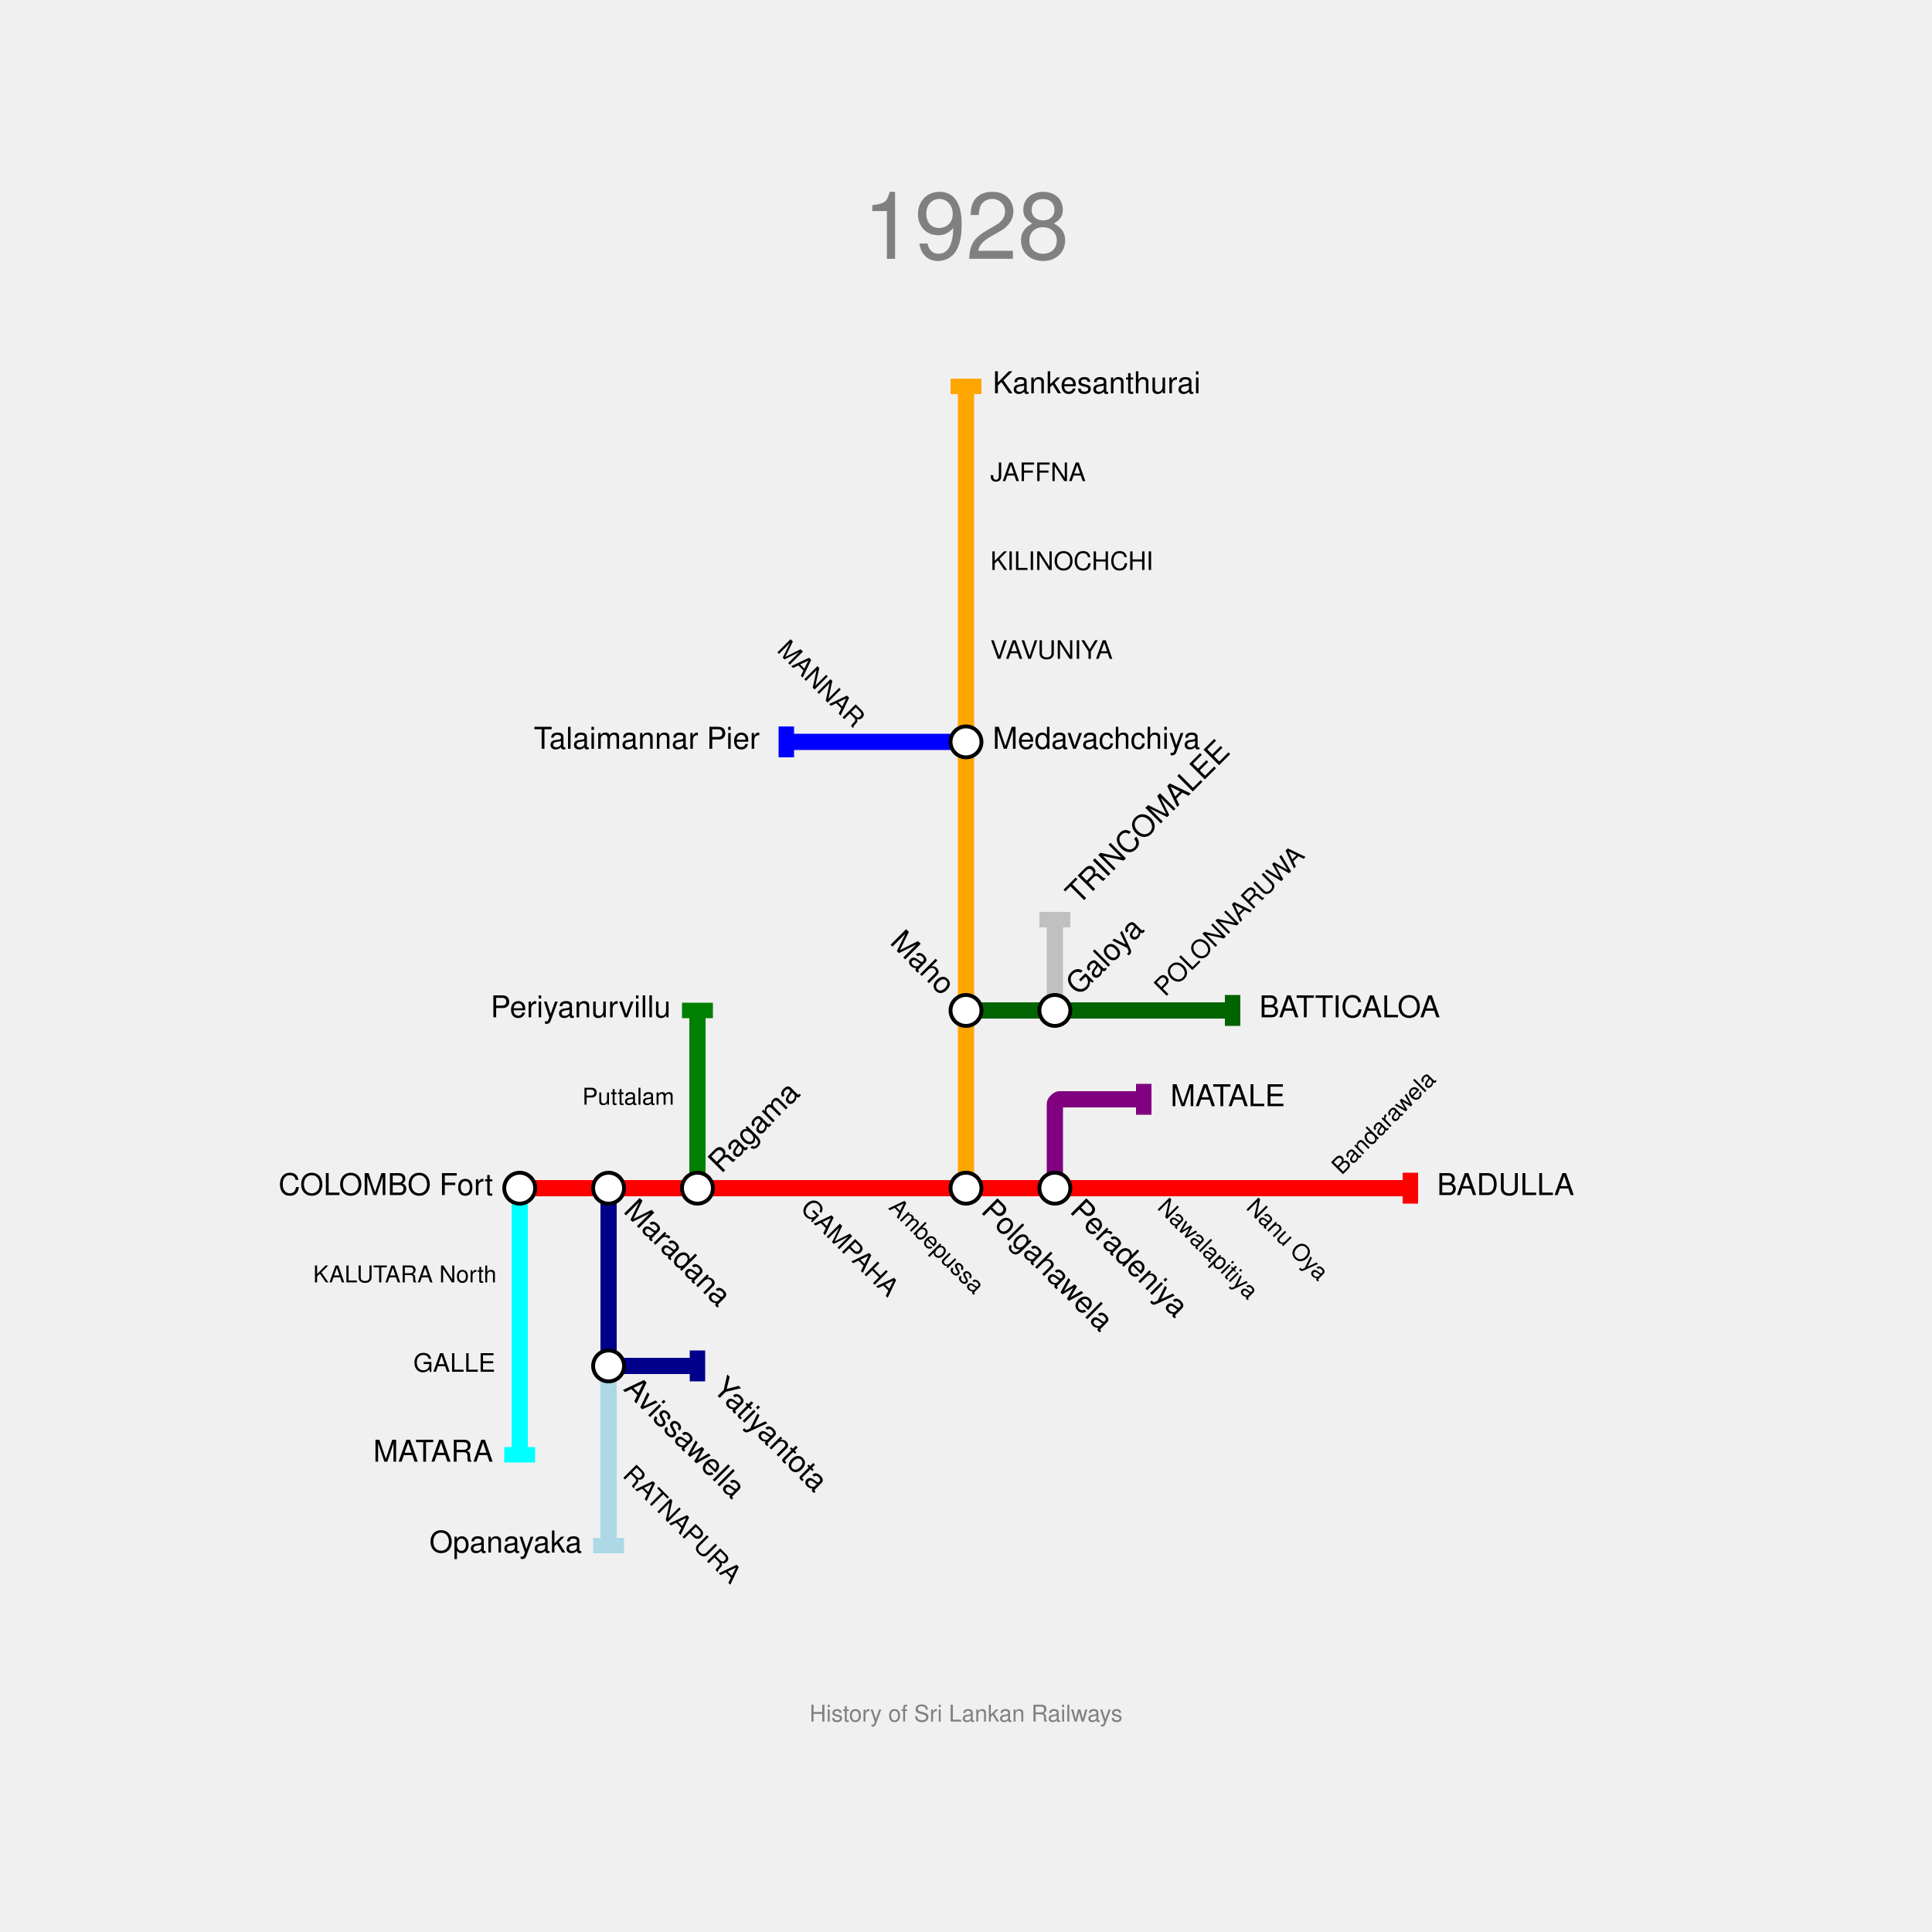
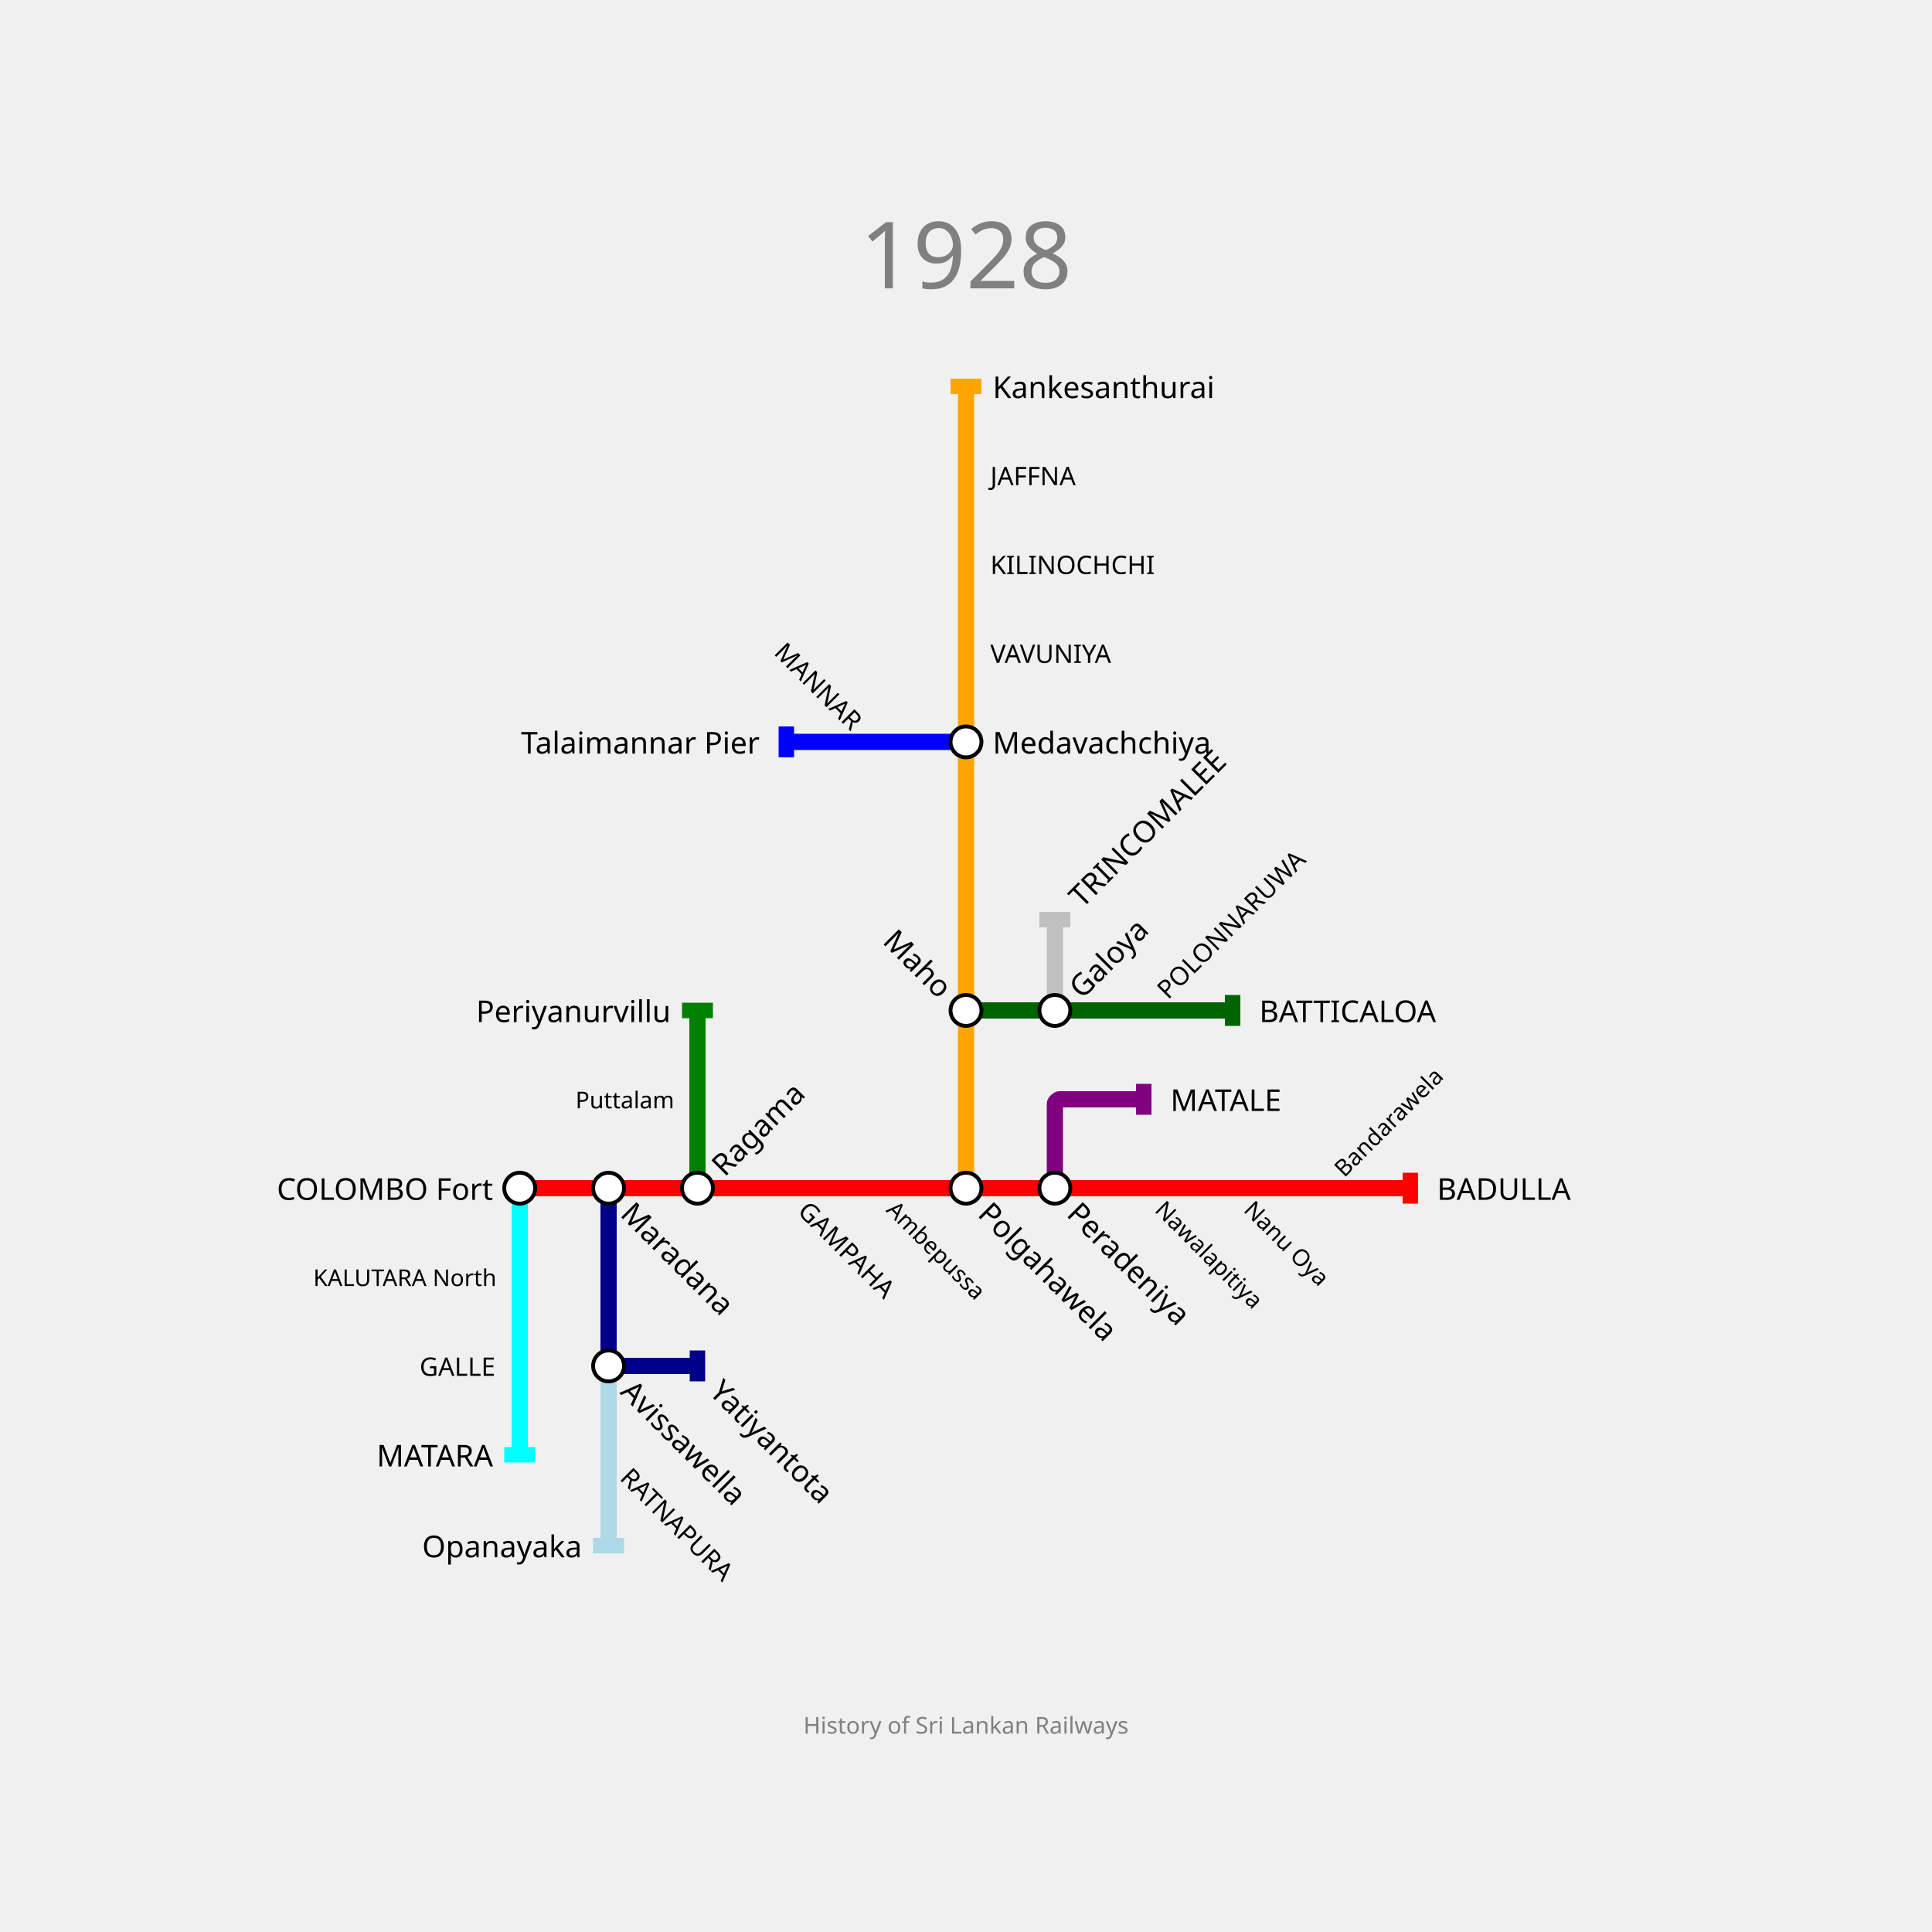
<svg xmlns="http://www.w3.org/2000/svg" width="1000" height="1000" padding="200">
-   <text fill="gray" stroke="none" font-size="48" font-family="Helvetica" x="500.0" y="112.0" text-anchor="middle" dominant-baseline="hanging">1928</text>
-   <text fill="gray" stroke="none" font-size="12" font-family="Helvetica" x="500.0" y="888.0" text-anchor="middle" dominant-baseline="text-top">History of Sri Lankan Railways</text>
+   <text fill="gray" stroke="none" font-size="48" font-family="trebuchet ms" x="500.0" y="112.0" text-anchor="middle" dominant-baseline="hanging">1928</text>
+   <text fill="gray" stroke="none" font-size="12" font-family="trebuchet ms" x="500.0" y="888.0" text-anchor="middle" dominant-baseline="text-top">History of Sri Lankan Railways</text>
  <g>
    <path fill="none" stroke-width="8.4" stroke-opacity="1" d="M 269.0,615.0 L 315.0,615.0 L 361.0,615.0 L 407.0,615.0 L 453.0,615.0 L 500.0,615.0 L 546.0,615.0 L 592.0,615.0 L 638.0,615.0 L 684.0,615.0 L 730.0,615.0" stroke="red" />
    <rect stroke="none" fill-opacity="1" x="726" y="607" width="8" height="16" fill="red" />
  </g>
  <g>
    <path fill="none" stroke-width="8.4" stroke-opacity="1" d="M 269.0,615.0 L 269.0,661.0 L 269.0,707.0 L 269.0,753.0" stroke="cyan" />
    <rect stroke="none" fill-opacity="1" x="261" y="749" width="16" height="8" fill="cyan" />
  </g>
  <g>
    <path fill="none" stroke-width="8.4" stroke-opacity="1" d="M 500.0,615.0 L 500.0,569.0 L 500.0,523.0 L 500.0,476.0 L 500.0,430.0 L 500.0,384.0 L 500.0,338.0 L 500.0,292.0 L 500.0,246.0 L 500.0,200.0" stroke="orange" />
    <rect stroke="none" fill-opacity="1" x="492" y="196" width="16" height="8" fill="orange" />
  </g>
  <g>
    <path fill="none" stroke-width="8.4" stroke-opacity="1" d="M 315.0,615.0 L 315.0,661.0 L 315.0,704.7 C 315.0,705.467 316.533,707.0 317.3,707.0 L 361.0,707.0" stroke="darkblue" />
    <rect stroke="none" fill-opacity="1" x="357" y="699" width="8" height="16" fill="darkblue" />
  </g>
  <g>
    <path fill="none" stroke-width="8.4" stroke-opacity="1" d="M 315.0,707.0 L 315.0,753.0 L 315.0,800.0" stroke="lightblue" />
    <rect stroke="none" fill-opacity="1" x="307" y="796" width="16" height="8" fill="lightblue" />
  </g>
  <g>
    <path fill="none" stroke-width="8.4" stroke-opacity="1" d="M 361.0,615.0 L 361.0,569.0 L 361.0,523.0" stroke="green" />
    <rect stroke="none" fill-opacity="1" x="353" y="519" width="16" height="8" fill="green" />
  </g>
  <g>
    <path fill="none" stroke-width="8.4" stroke-opacity="1" d="M 546.0,615.0 L 546.0,571.3 C 546.0,570.533 547.533,569.0 548.3,569.0 L 592.0,569.0" stroke="purple" />
    <rect stroke="none" fill-opacity="1" x="588" y="561" width="8" height="16" fill="purple" />
  </g>
  <g>
    <path fill="none" stroke-width="8.4" stroke-opacity="1" d="M 500.0,384.0 L 453.0,384.0 L 407.0,384.0" stroke="blue" />
    <rect stroke="none" fill-opacity="1" x="403" y="376" width="8" height="16" fill="blue" />
  </g>
  <g>
    <path fill="none" stroke-width="8.4" stroke-opacity="1" d="M 500.0,523.0 L 546.0,523.0 L 592.0,523.0 L 638.0,523.0" stroke="darkgreen" />
    <rect stroke="none" fill-opacity="1" x="634" y="515" width="8" height="16" fill="darkgreen" />
  </g>
  <g>
    <path fill="none" stroke-width="8.4" stroke-opacity="1" d="M 546.0,523.0 L 546.0,476.0" stroke="silver" />
    <rect stroke="none" fill-opacity="1" x="538" y="472" width="16" height="8" fill="silver" />
  </g>
  <g>
    <circle r="8" fill="white" stroke="black" stroke-width="2.0" cx="269" cy="615" />
-     <text fill="black" stroke="none" font-size="15.6" font-family="Helvetica" font-weight="100" text-anchor="end" dominant-baseline="central" x="255.2" y="615" transform="translate(269,615) rotate(0) translate(-269,-615)">COLOMBO Fort</text>
+     <text fill="black" stroke="none" font-size="15.6" font-family="trebuchet ms" font-weight="100" text-anchor="end" dominant-baseline="central" x="255.2" y="615" transform="translate(269,615) rotate(0) translate(-269,-615)">COLOMBO Fort</text>
  </g>
  <g>
    <circle r="8" fill="white" stroke="black" stroke-width="2.0" cx="315" cy="615" />
-     <text fill="black" stroke="none" font-size="15.6" font-family="Helvetica" font-weight="100" text-anchor="start" dominant-baseline="central" x="328.8" y="615" transform="translate(315,615) rotate(-315) translate(-315,-615)">Maradana</text>
+     <text fill="black" stroke="none" font-size="15.6" font-family="trebuchet ms" font-weight="100" text-anchor="start" dominant-baseline="central" x="328.8" y="615" transform="translate(315,615) rotate(-315) translate(-315,-615)">Maradana</text>
  </g>
  <g>
    <circle r="8" fill="white" stroke="black" stroke-width="2.0" cx="361" cy="615" />
-     <text fill="black" stroke="none" font-size="15.6" font-family="Helvetica" font-weight="100" text-anchor="start" dominant-baseline="central" x="374.8" y="615" transform="translate(361,615) rotate(-45) translate(-361,-615)">Ragama</text>
+     <text fill="black" stroke="none" font-size="15.6" font-family="trebuchet ms" font-weight="100" text-anchor="start" dominant-baseline="central" x="374.8" y="615" transform="translate(361,615) rotate(-45) translate(-361,-615)">Ragama</text>
  </g>
  <g>
    <circle r="8" fill="white" stroke="black" stroke-width="2.0" cx="500" cy="615" />
-     <text fill="black" stroke="none" font-size="15.6" font-family="Helvetica" font-weight="100" text-anchor="start" dominant-baseline="central" x="513.8" y="615" transform="translate(500,615) rotate(-315) translate(-500,-615)">Polgahawela</text>
+     <text fill="black" stroke="none" font-size="15.6" font-family="trebuchet ms" font-weight="100" text-anchor="start" dominant-baseline="central" x="513.8" y="615" transform="translate(500,615) rotate(-315) translate(-500,-615)">Polgahawela</text>
  </g>
  <g>
    <circle r="8" fill="white" stroke="black" stroke-width="2.0" cx="546" cy="615" />
-     <text fill="black" stroke="none" font-size="15.6" font-family="Helvetica" font-weight="100" text-anchor="start" dominant-baseline="central" x="559.8" y="615" transform="translate(546,615) rotate(-315) translate(-546,-615)">Peradeniya</text>
+     <text fill="black" stroke="none" font-size="15.6" font-family="trebuchet ms" font-weight="100" text-anchor="start" dominant-baseline="central" x="559.8" y="615" transform="translate(546,615) rotate(-315) translate(-546,-615)">Peradeniya</text>
  </g>
  <g>
-     <text fill="black" stroke="none" font-size="15.6" font-family="Helvetica" font-weight="100" text-anchor="start" dominant-baseline="central" x="743.8" y="615" transform="translate(730,615) rotate(0) translate(-730,-615)">BADULLA</text>
+     <text fill="black" stroke="none" font-size="15.6" font-family="trebuchet ms" font-weight="100" text-anchor="start" dominant-baseline="central" x="743.8" y="615" transform="translate(730,615) rotate(0) translate(-730,-615)">BADULLA</text>
  </g>
  <g>
-     <text fill="black" stroke="none" font-size="15.6" font-family="Helvetica" font-weight="100" text-anchor="end" dominant-baseline="central" x="255.2" y="753" transform="translate(269,753) rotate(0) translate(-269,-753)">MATARA</text>
+     <text fill="black" stroke="none" font-size="15.6" font-family="trebuchet ms" font-weight="100" text-anchor="end" dominant-baseline="central" x="255.2" y="753" transform="translate(269,753) rotate(0) translate(-269,-753)">MATARA</text>
  </g>
  <g>
    <circle r="8" fill="white" stroke="black" stroke-width="2.0" cx="500" cy="523" />
-     <text fill="black" stroke="none" font-size="15.6" font-family="Helvetica" font-weight="100" text-anchor="end" dominant-baseline="central" x="486.2" y="523" transform="translate(500,523) rotate(45) translate(-500,-523)">Maho</text>
+     <text fill="black" stroke="none" font-size="15.6" font-family="trebuchet ms" font-weight="100" text-anchor="end" dominant-baseline="central" x="486.2" y="523" transform="translate(500,523) rotate(45) translate(-500,-523)">Maho</text>
  </g>
  <g>
    <circle r="8" fill="white" stroke="black" stroke-width="2.0" cx="500" cy="384" />
-     <text fill="black" stroke="none" font-size="15.6" font-family="Helvetica" font-weight="100" text-anchor="start" dominant-baseline="central" x="513.8" y="384" transform="translate(500,384) rotate(0) translate(-500,-384)">Medavachchiya</text>
+     <text fill="black" stroke="none" font-size="15.6" font-family="trebuchet ms" font-weight="100" text-anchor="start" dominant-baseline="central" x="513.8" y="384" transform="translate(500,384) rotate(0) translate(-500,-384)">Medavachchiya</text>
  </g>
  <g>
-     <text fill="black" stroke="none" font-size="15.6" font-family="Helvetica" font-weight="100" text-anchor="start" dominant-baseline="central" x="513.8" y="200" transform="translate(500,200) rotate(0) translate(-500,-200)">Kankesanthurai</text>
+     <text fill="black" stroke="none" font-size="15.6" font-family="trebuchet ms" font-weight="100" text-anchor="start" dominant-baseline="central" x="513.8" y="200" transform="translate(500,200) rotate(0) translate(-500,-200)">Kankesanthurai</text>
  </g>
  <g>
    <circle r="8" fill="white" stroke="black" stroke-width="2.0" cx="315" cy="707" />
-     <text fill="black" stroke="none" font-size="15.6" font-family="Helvetica" font-weight="100" text-anchor="start" dominant-baseline="central" x="328.8" y="707" transform="translate(315,707) rotate(-315) translate(-315,-707)">Avissawella</text>
+     <text fill="black" stroke="none" font-size="15.6" font-family="trebuchet ms" font-weight="100" text-anchor="start" dominant-baseline="central" x="328.8" y="707" transform="translate(315,707) rotate(-315) translate(-315,-707)">Avissawella</text>
  </g>
  <g>
-     <text fill="black" stroke="none" font-size="15.6" font-family="Helvetica" font-weight="100" text-anchor="start" dominant-baseline="central" x="374.8" y="707" transform="translate(361,707) rotate(-315) translate(-361,-707)">Yatiyantota</text>
+     <text fill="black" stroke="none" font-size="15.6" font-family="trebuchet ms" font-weight="100" text-anchor="start" dominant-baseline="central" x="374.8" y="707" transform="translate(361,707) rotate(-315) translate(-361,-707)">Yatiyantota</text>
  </g>
  <g>
-     <text fill="black" stroke="none" font-size="15.6" font-family="Helvetica" font-weight="100" text-anchor="end" dominant-baseline="central" x="301.2" y="800" transform="translate(315,800) rotate(0) translate(-315,-800)">Opanayaka</text>
+     <text fill="black" stroke="none" font-size="15.6" font-family="trebuchet ms" font-weight="100" text-anchor="end" dominant-baseline="central" x="301.2" y="800" transform="translate(315,800) rotate(0) translate(-315,-800)">Opanayaka</text>
  </g>
  <g>
-     <text fill="black" stroke="none" font-size="15.6" font-family="Helvetica" font-weight="100" text-anchor="end" dominant-baseline="central" x="347.2" y="523" transform="translate(361,523) rotate(0) translate(-361,-523)">Periyanurvillu</text>
+     <text fill="black" stroke="none" font-size="15.6" font-family="trebuchet ms" font-weight="100" text-anchor="end" dominant-baseline="central" x="347.2" y="523" transform="translate(361,523) rotate(0) translate(-361,-523)">Periyanurvillu</text>
  </g>
  <g>
-     <text fill="black" stroke="none" font-size="15.6" font-family="Helvetica" font-weight="100" text-anchor="start" dominant-baseline="central" x="605.8" y="569" transform="translate(592,569) rotate(0) translate(-592,-569)">MATALE</text>
+     <text fill="black" stroke="none" font-size="15.6" font-family="trebuchet ms" font-weight="100" text-anchor="start" dominant-baseline="central" x="605.8" y="569" transform="translate(592,569) rotate(0) translate(-592,-569)">MATALE</text>
  </g>
  <g>
-     <text fill="black" stroke="none" font-size="15.6" font-family="Helvetica" font-weight="100" text-anchor="end" dominant-baseline="central" x="393.2" y="384" transform="translate(407,384) rotate(0) translate(-407,-384)">Talaimannar Pier</text>
+     <text fill="black" stroke="none" font-size="15.6" font-family="trebuchet ms" font-weight="100" text-anchor="end" dominant-baseline="central" x="393.2" y="384" transform="translate(407,384) rotate(0) translate(-407,-384)">Talaimannar Pier</text>
  </g>
  <g>
    <circle r="8" fill="white" stroke="black" stroke-width="2.0" cx="546" cy="523" />
-     <text fill="black" stroke="none" font-size="15.6" font-family="Helvetica" font-weight="100" text-anchor="start" dominant-baseline="central" x="559.8" y="523" transform="translate(546,523) rotate(-45) translate(-546,-523)">Galoya</text>
+     <text fill="black" stroke="none" font-size="15.6" font-family="trebuchet ms" font-weight="100" text-anchor="start" dominant-baseline="central" x="559.8" y="523" transform="translate(546,523) rotate(-45) translate(-546,-523)">Galoya</text>
  </g>
  <g>
-     <text fill="black" stroke="none" font-size="15.6" font-family="Helvetica" font-weight="100" text-anchor="start" dominant-baseline="central" x="651.8" y="523" transform="translate(638,523) rotate(0) translate(-638,-523)">BATTICALOA</text>
+     <text fill="black" stroke="none" font-size="15.6" font-family="trebuchet ms" font-weight="100" text-anchor="start" dominant-baseline="central" x="651.8" y="523" transform="translate(638,523) rotate(0) translate(-638,-523)">BATTICALOA</text>
  </g>
  <g>
-     <text fill="black" stroke="none" font-size="15.6" font-family="Helvetica" font-weight="100" text-anchor="start" dominant-baseline="central" x="559.8" y="476" transform="translate(546,476) rotate(-45) translate(-546,-476)">TRINCOMALEE</text>
+     <text fill="black" stroke="none" font-size="15.6" font-family="trebuchet ms" font-weight="100" text-anchor="start" dominant-baseline="central" x="559.8" y="476" transform="translate(546,476) rotate(-45) translate(-546,-476)">TRINCOMALEE</text>
  </g>
  <g>
-     <text fill="black" stroke="none" font-size="13.2" font-family="Helvetica" font-weight="100" text-anchor="start" dominant-baseline="central" x="419.6" y="615" transform="translate(407,615) rotate(-315) translate(-407,-615)">GAMPAHA</text>
+     <text fill="black" stroke="none" font-size="13.2" font-family="trebuchet ms" font-weight="100" text-anchor="start" dominant-baseline="central" x="419.6" y="615" transform="translate(407,615) rotate(-315) translate(-407,-615)">GAMPAHA</text>
  </g>
  <g>
-     <text fill="black" stroke="none" font-size="13.2" font-family="Helvetica" font-weight="100" text-anchor="end" dominant-baseline="central" x="256.4" y="707" transform="translate(269,707) rotate(0) translate(-269,-707)">GALLE</text>
+     <text fill="black" stroke="none" font-size="13.2" font-family="trebuchet ms" font-weight="100" text-anchor="end" dominant-baseline="central" x="256.4" y="707" transform="translate(269,707) rotate(0) translate(-269,-707)">GALLE</text>
  </g>
  <g />
  <g />
  <g>
-     <text fill="black" stroke="none" font-size="13.2" font-family="Helvetica" font-weight="100" text-anchor="start" dominant-baseline="central" x="512.6" y="338" transform="translate(500,338) rotate(0) translate(-500,-338)">VAVUNIYA</text>
+     <text fill="black" stroke="none" font-size="13.2" font-family="trebuchet ms" font-weight="100" text-anchor="start" dominant-baseline="central" x="512.6" y="338" transform="translate(500,338) rotate(0) translate(-500,-338)">VAVUNIYA</text>
  </g>
  <g>
-     <text fill="black" stroke="none" font-size="13.2" font-family="Helvetica" font-weight="100" text-anchor="start" dominant-baseline="central" x="512.6" y="292" transform="translate(500,292) rotate(0) translate(-500,-292)">KILINOCHCHI</text>
+     <text fill="black" stroke="none" font-size="13.2" font-family="trebuchet ms" font-weight="100" text-anchor="start" dominant-baseline="central" x="512.6" y="292" transform="translate(500,292) rotate(0) translate(-500,-292)">KILINOCHCHI</text>
  </g>
  <g>
-     <text fill="black" stroke="none" font-size="13.2" font-family="Helvetica" font-weight="100" text-anchor="start" dominant-baseline="central" x="512.6" y="246" transform="translate(500,246) rotate(0) translate(-500,-246)">JAFFNA</text>
+     <text fill="black" stroke="none" font-size="13.2" font-family="trebuchet ms" font-weight="100" text-anchor="start" dominant-baseline="central" x="512.6" y="246" transform="translate(500,246) rotate(0) translate(-500,-246)">JAFFNA</text>
  </g>
  <g>
-     <text fill="black" stroke="none" font-size="13.2" font-family="Helvetica" font-weight="100" text-anchor="start" dominant-baseline="central" x="327.6" y="753" transform="translate(315,753) rotate(-315) translate(-315,-753)">RATNAPURA</text>
+     <text fill="black" stroke="none" font-size="13.2" font-family="trebuchet ms" font-weight="100" text-anchor="start" dominant-baseline="central" x="327.6" y="753" transform="translate(315,753) rotate(-315) translate(-315,-753)">RATNAPURA</text>
  </g>
  <g />
  <g>
-     <text fill="black" stroke="none" font-size="13.2" font-family="Helvetica" font-weight="100" text-anchor="end" dominant-baseline="central" x="440.4" y="384" transform="translate(453,384) rotate(45) translate(-453,-384)">MANNAR</text>
+     <text fill="black" stroke="none" font-size="13.2" font-family="trebuchet ms" font-weight="100" text-anchor="end" dominant-baseline="central" x="440.4" y="384" transform="translate(453,384) rotate(45) translate(-453,-384)">MANNAR</text>
  </g>
  <g>
-     <text fill="black" stroke="none" font-size="13.2" font-family="Helvetica" font-weight="100" text-anchor="start" dominant-baseline="central" x="604.6" y="523" transform="translate(592,523) rotate(-45) translate(-592,-523)">POLONNARUWA</text>
+     <text fill="black" stroke="none" font-size="13.2" font-family="trebuchet ms" font-weight="100" text-anchor="start" dominant-baseline="central" x="604.6" y="523" transform="translate(592,523) rotate(-45) translate(-592,-523)">POLONNARUWA</text>
  </g>
  <g>
-     <text fill="black" stroke="none" font-size="12" font-family="Helvetica" font-weight="100" text-anchor="start" dominant-baseline="central" x="465.0" y="615" transform="translate(453,615) rotate(-315) translate(-453,-615)">Ambepussa</text>
+     <text fill="black" stroke="none" font-size="12" font-family="trebuchet ms" font-weight="100" text-anchor="start" dominant-baseline="central" x="465.0" y="615" transform="translate(453,615) rotate(-315) translate(-453,-615)">Ambepussa</text>
  </g>
  <g>
-     <text fill="black" stroke="none" font-size="12" font-family="Helvetica" font-weight="100" text-anchor="start" dominant-baseline="central" x="604.0" y="615" transform="translate(592,615) rotate(-315) translate(-592,-615)">Nawalapitiya</text>
+     <text fill="black" stroke="none" font-size="12" font-family="trebuchet ms" font-weight="100" text-anchor="start" dominant-baseline="central" x="604.0" y="615" transform="translate(592,615) rotate(-315) translate(-592,-615)">Nawalapitiya</text>
  </g>
  <g>
-     <text fill="black" stroke="none" font-size="12" font-family="Helvetica" font-weight="100" text-anchor="start" dominant-baseline="central" x="650.0" y="615" transform="translate(638,615) rotate(-315) translate(-638,-615)">Nanu Oya</text>
+     <text fill="black" stroke="none" font-size="12" font-family="trebuchet ms" font-weight="100" text-anchor="start" dominant-baseline="central" x="650.0" y="615" transform="translate(638,615) rotate(-315) translate(-638,-615)">Nanu Oya</text>
  </g>
  <g>
-     <text fill="black" stroke="none" font-size="12" font-family="Helvetica" font-weight="100" text-anchor="start" dominant-baseline="central" x="696.0" y="615" transform="translate(684,615) rotate(-45) translate(-684,-615)">Bandarawela</text>
+     <text fill="black" stroke="none" font-size="12" font-family="trebuchet ms" font-weight="100" text-anchor="start" dominant-baseline="central" x="696.0" y="615" transform="translate(684,615) rotate(-45) translate(-684,-615)">Bandarawela</text>
  </g>
  <g>
-     <text fill="black" stroke="none" font-size="12" font-family="Helvetica" font-weight="100" text-anchor="end" dominant-baseline="central" x="257.0" y="661" transform="translate(269,661) rotate(0) translate(-269,-661)">KALUTARA North</text>
+     <text fill="black" stroke="none" font-size="12" font-family="trebuchet ms" font-weight="100" text-anchor="end" dominant-baseline="central" x="257.0" y="661" transform="translate(269,661) rotate(0) translate(-269,-661)">KALUTARA North</text>
  </g>
  <g />
  <g />
  <g>
-     <text fill="black" stroke="none" font-size="12" font-family="Helvetica" font-weight="100" text-anchor="end" dominant-baseline="central" x="349.0" y="569" transform="translate(361,569) rotate(0) translate(-361,-569)">Puttalam</text>
+     <text fill="black" stroke="none" font-size="12" font-family="trebuchet ms" font-weight="100" text-anchor="end" dominant-baseline="central" x="349.0" y="569" transform="translate(361,569) rotate(0) translate(-361,-569)">Puttalam</text>
  </g>
</svg>
